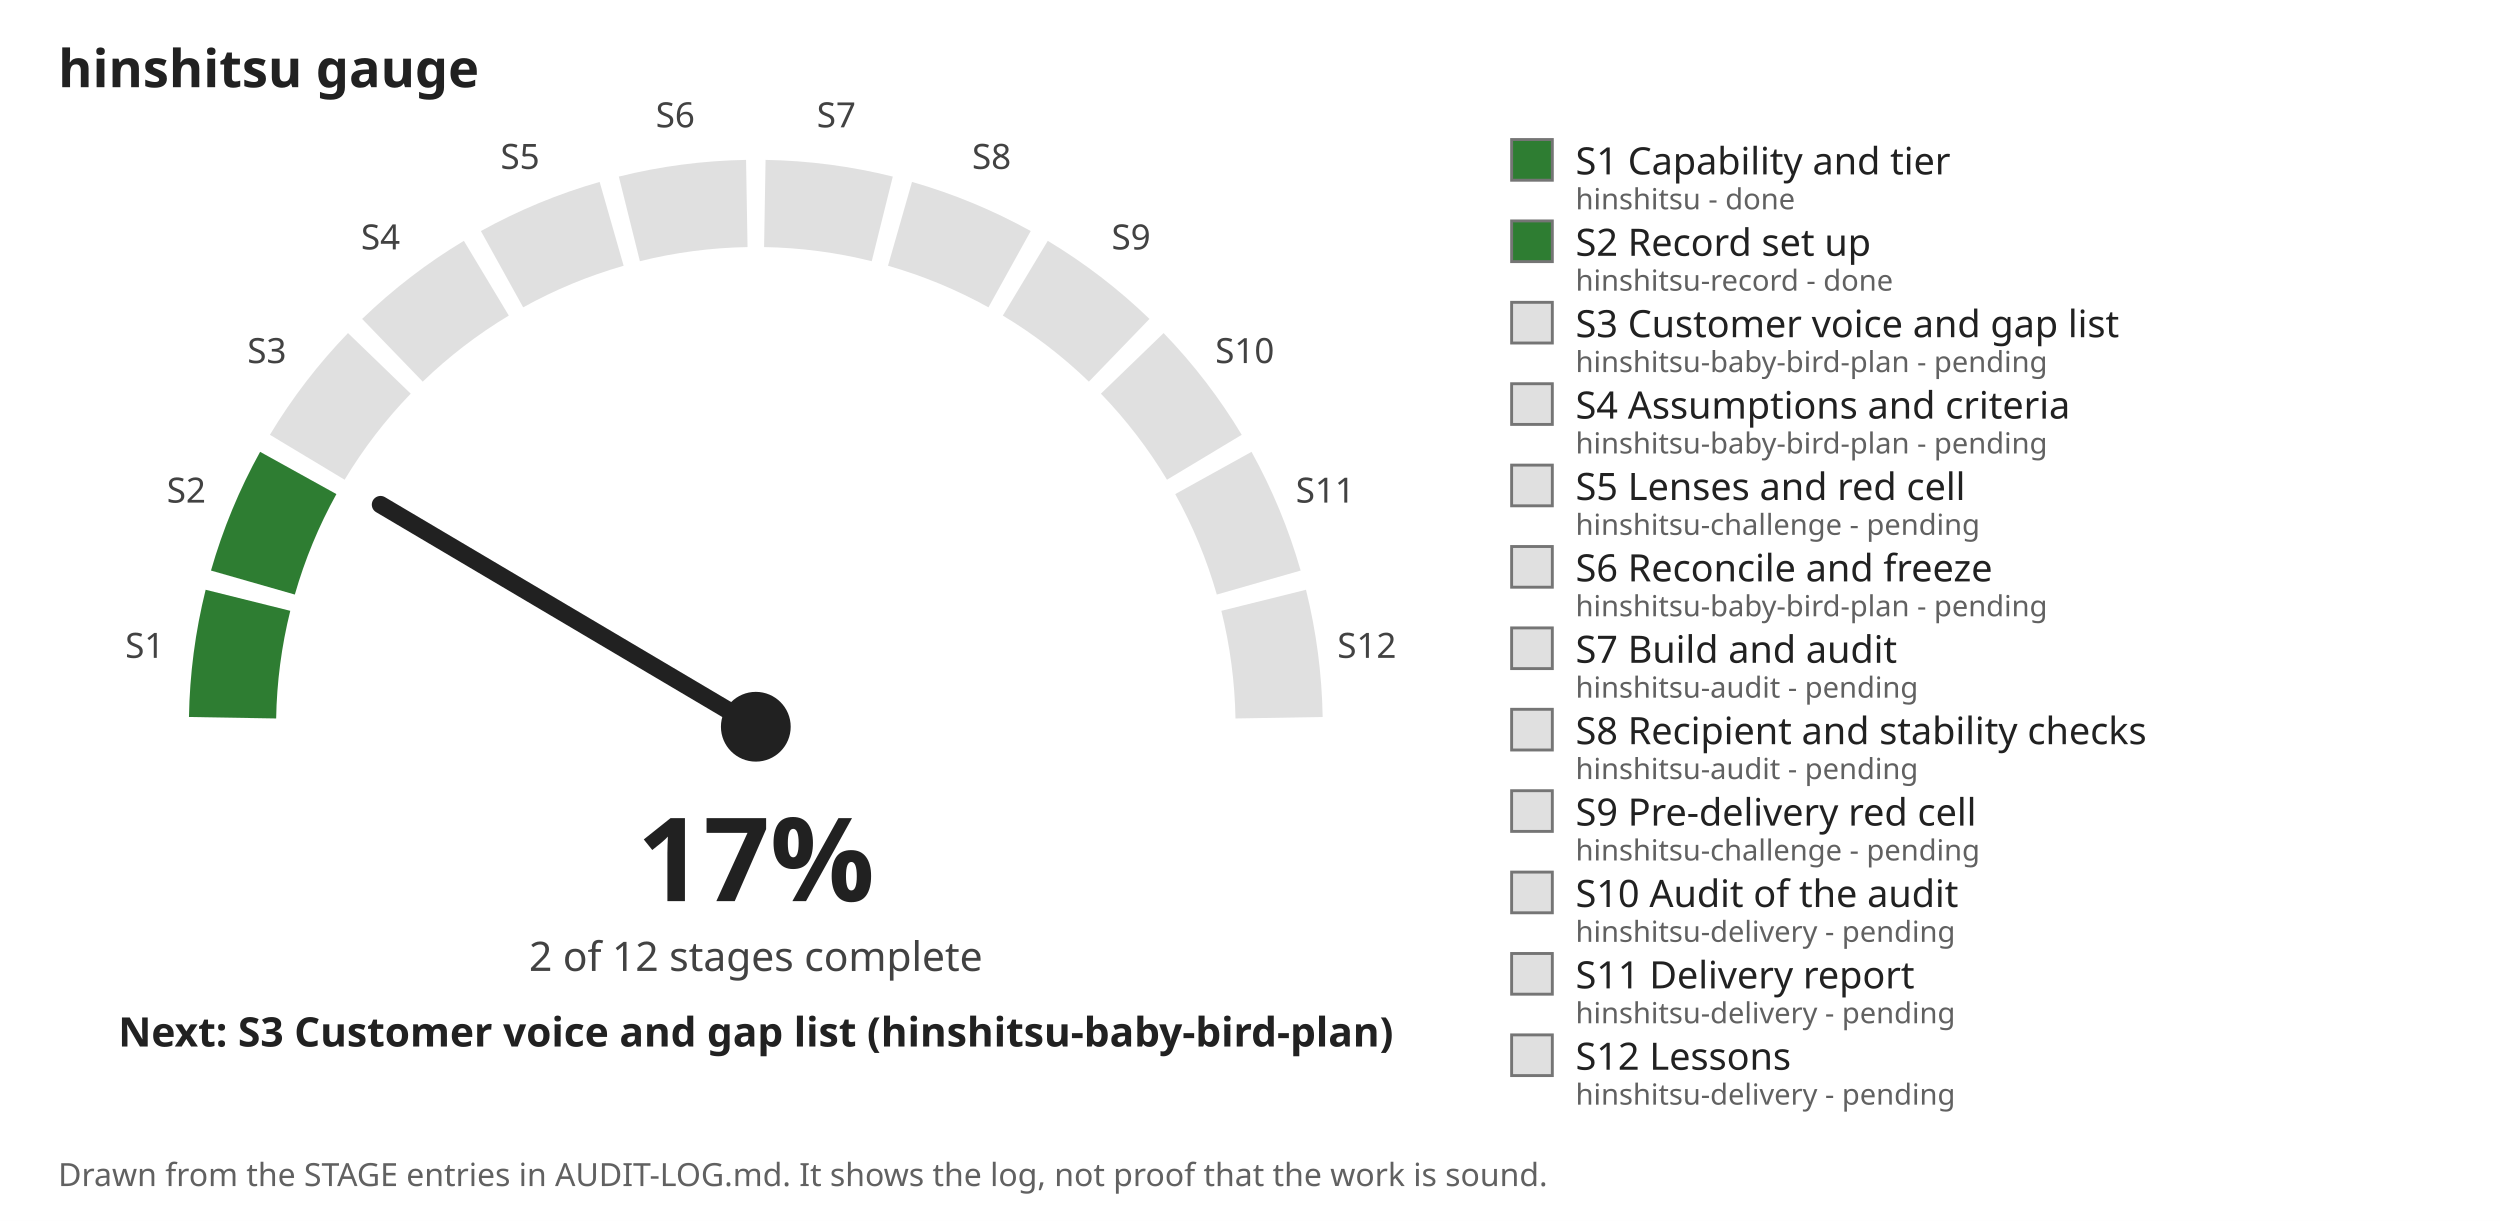
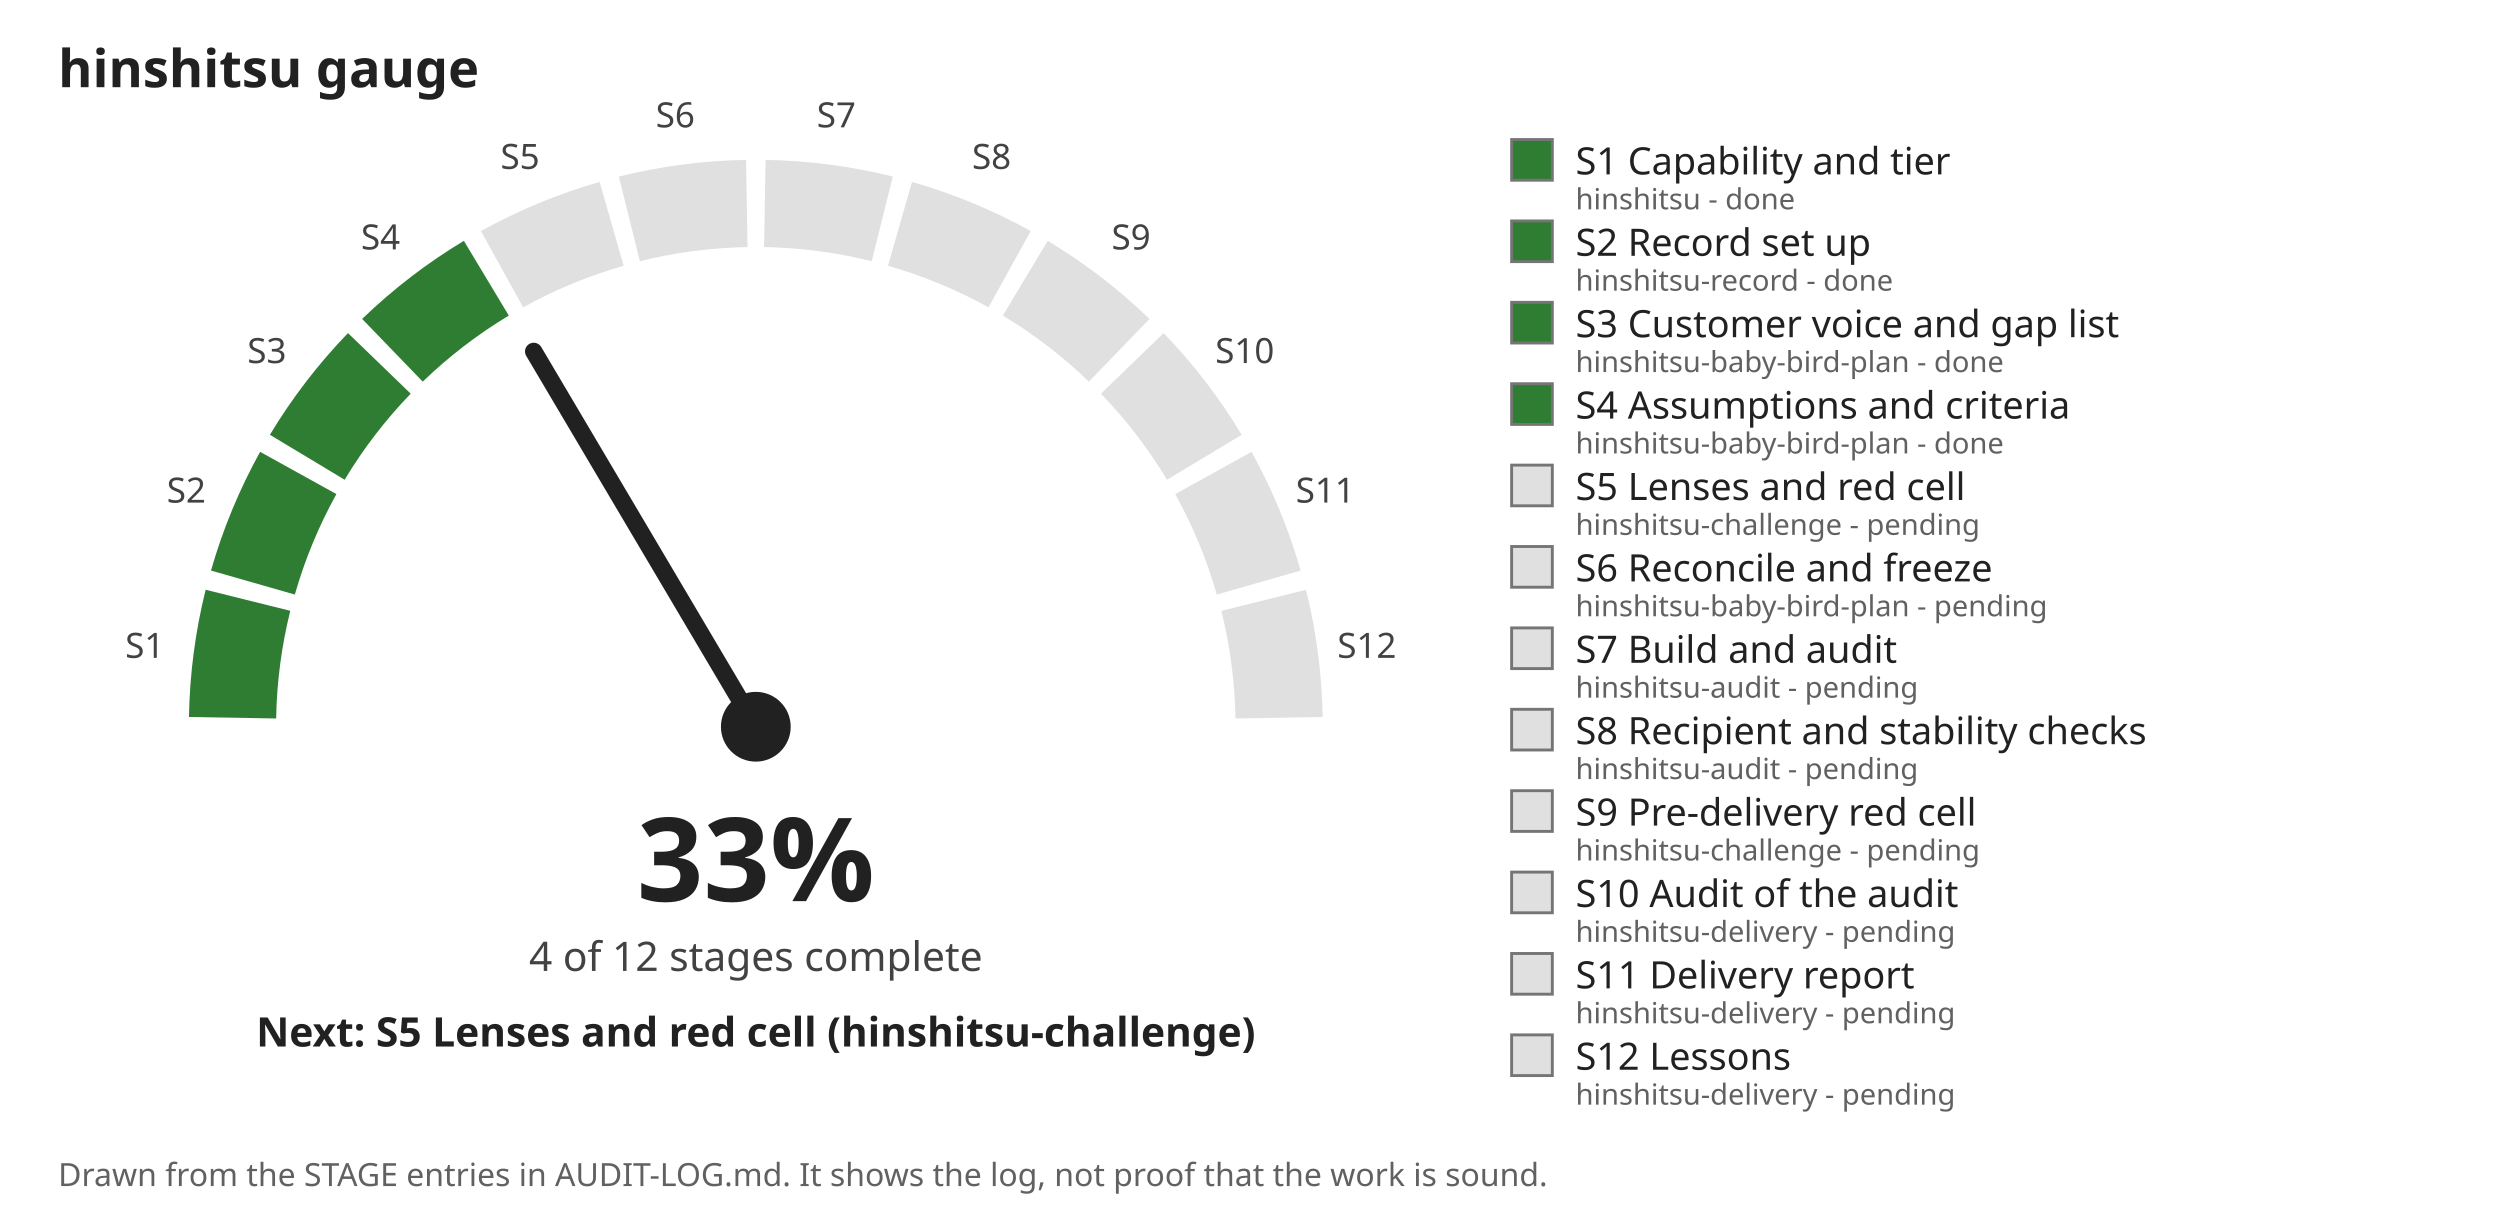
- <svg xmlns="http://www.w3.org/2000/svg" viewBox="0 0 860 420" width="860" height="420" role="img" aria-label="hinshitsu gauge: 17 percent, 2 of 12 stages complete">
+ <svg xmlns="http://www.w3.org/2000/svg" viewBox="0 0 860 420" width="860" height="420" role="img" aria-label="hinshitsu gauge: 33 percent, 4 of 12 stages complete">
  <rect width="860" height="420" fill="#ffffff" />
  <text x="20" y="30" font-family="sans-serif" font-size="18" font-weight="bold" fill="#212121">hinshitsu gauge</text>
  <path d="M 80.0 246.9 A 180 180 0 0 1 85.3 206.5" fill="none" stroke="#2e7d32" stroke-width="30" />
  <text x="49.8" y="226.3" font-family="sans-serif" font-size="12" text-anchor="middle" fill="#424242">S1</text>
  <path d="M 87.0 200.4 A 180 180 0 0 1 102.6 162.7" fill="none" stroke="#2e7d32" stroke-width="30" />
  <text x="64.1" y="172.9" font-family="sans-serif" font-size="12" text-anchor="middle" fill="#424242">S2</text>
-   <path d="M 105.7 157.3 A 180 180 0 0 1 130.5 125.0" fill="none" stroke="#e0e0e0" stroke-width="30" />
+   <path d="M 105.7 157.3 A 180 180 0 0 1 130.5 125.0" fill="none" stroke="#2e7d32" stroke-width="30" />
  <text x="91.8" y="124.9" font-family="sans-serif" font-size="12" text-anchor="middle" fill="#424242">S3</text>
-   <path d="M 135.0 120.5 A 180 180 0 0 1 167.3 95.7" fill="none" stroke="#e0e0e0" stroke-width="30" />
+   <path d="M 135.0 120.5 A 180 180 0 0 1 167.3 95.7" fill="none" stroke="#2e7d32" stroke-width="30" />
  <text x="130.9" y="85.8" font-family="sans-serif" font-size="12" text-anchor="middle" fill="#424242">S4</text>
  <path d="M 172.7 92.6 A 180 180 0 0 1 210.4 77.0" fill="none" stroke="#e0e0e0" stroke-width="30" />
  <text x="178.9" y="58.1" font-family="sans-serif" font-size="12" text-anchor="middle" fill="#424242">S5</text>
  <path d="M 216.5 75.3 A 180 180 0 0 1 256.9 70.0" fill="none" stroke="#e0e0e0" stroke-width="30" />
  <text x="232.3" y="43.8" font-family="sans-serif" font-size="12" text-anchor="middle" fill="#424242">S6</text>
  <path d="M 263.1 70.0 A 180 180 0 0 1 303.5 75.3" fill="none" stroke="#e0e0e0" stroke-width="30" />
  <text x="287.7" y="43.8" font-family="sans-serif" font-size="12" text-anchor="middle" fill="#424242">S7</text>
  <path d="M 309.6 77.0 A 180 180 0 0 1 347.3 92.6" fill="none" stroke="#e0e0e0" stroke-width="30" />
  <text x="341.1" y="58.1" font-family="sans-serif" font-size="12" text-anchor="middle" fill="#424242">S8</text>
  <path d="M 352.7 95.7 A 180 180 0 0 1 385.0 120.5" fill="none" stroke="#e0e0e0" stroke-width="30" />
  <text x="389.1" y="85.8" font-family="sans-serif" font-size="12" text-anchor="middle" fill="#424242">S9</text>
  <path d="M 389.5 125.0 A 180 180 0 0 1 414.3 157.3" fill="none" stroke="#e0e0e0" stroke-width="30" />
  <text x="428.2" y="124.9" font-family="sans-serif" font-size="12" text-anchor="middle" fill="#424242">S10</text>
  <path d="M 417.4 162.7 A 180 180 0 0 1 433.0 200.4" fill="none" stroke="#e0e0e0" stroke-width="30" />
  <text x="455.9" y="172.9" font-family="sans-serif" font-size="12" text-anchor="middle" fill="#424242">S11</text>
  <path d="M 434.7 206.5 A 180 180 0 0 1 440.0 246.9" fill="none" stroke="#e0e0e0" stroke-width="30" />
  <text x="470.2" y="226.3" font-family="sans-serif" font-size="12" text-anchor="middle" fill="#424242">S12</text>
-   <line x1="260.0" y1="250.0" x2="130.9" y2="173.6" stroke="#212121" stroke-width="6" stroke-linecap="round" />
+   <line x1="260.0" y1="250.0" x2="183.6" y2="120.9" stroke="#212121" stroke-width="6" stroke-linecap="round" />
  <circle cx="260.0" cy="250.0" r="12" fill="#212121" />
-   <text x="260.0" y="310.0" font-family="sans-serif" font-size="40" font-weight="bold" text-anchor="middle" fill="#212121">17%</text>
-   <text x="260.0" y="334.0" font-family="sans-serif" font-size="14" text-anchor="middle" fill="#424242">2 of 12 stages complete</text>
-   <text x="260.0" y="360.0" font-family="sans-serif" font-size="14" font-weight="bold" text-anchor="middle" fill="#212121">Next: S3 Customer voice and gap list (hinshitsu-baby-bird-plan)</text>
+   <text x="260.0" y="310.0" font-family="sans-serif" font-size="40" font-weight="bold" text-anchor="middle" fill="#212121">33%</text>
+   <text x="260.0" y="334.0" font-family="sans-serif" font-size="14" text-anchor="middle" fill="#424242">4 of 12 stages complete</text>
+   <text x="260.0" y="360.0" font-family="sans-serif" font-size="14" font-weight="bold" text-anchor="middle" fill="#212121">Next: S5 Lenses and red cell (hinshitsu-challenge)</text>
  <rect x="520" y="48" width="14" height="14" fill="#2e7d32" stroke="#757575" />
  <text x="542" y="60" font-family="sans-serif" font-size="13" font-weight="normal" fill="#212121">S1 Capability and tier</text>
  <text x="542" y="72" font-family="sans-serif" font-size="10" fill="#616161">hinshitsu - done</text>
  <rect x="520" y="76" width="14" height="14" fill="#2e7d32" stroke="#757575" />
  <text x="542" y="88" font-family="sans-serif" font-size="13" font-weight="normal" fill="#212121">S2 Record set up</text>
  <text x="542" y="100" font-family="sans-serif" font-size="10" fill="#616161">hinshitsu-record - done</text>
-   <rect x="520" y="104" width="14" height="14" fill="#e0e0e0" stroke="#757575" />
+   <rect x="520" y="104" width="14" height="14" fill="#2e7d32" stroke="#757575" />
  <text x="542" y="116" font-family="sans-serif" font-size="13" font-weight="normal" fill="#212121">S3 Customer voice and gap list</text>
-   <text x="542" y="128" font-family="sans-serif" font-size="10" fill="#616161">hinshitsu-baby-bird-plan - pending</text>
-   <rect x="520" y="132" width="14" height="14" fill="#e0e0e0" stroke="#757575" />
+   <text x="542" y="128" font-family="sans-serif" font-size="10" fill="#616161">hinshitsu-baby-bird-plan - done</text>
+   <rect x="520" y="132" width="14" height="14" fill="#2e7d32" stroke="#757575" />
  <text x="542" y="144" font-family="sans-serif" font-size="13" font-weight="normal" fill="#212121">S4 Assumptions and criteria</text>
-   <text x="542" y="156" font-family="sans-serif" font-size="10" fill="#616161">hinshitsu-baby-bird-plan - pending</text>
+   <text x="542" y="156" font-family="sans-serif" font-size="10" fill="#616161">hinshitsu-baby-bird-plan - done</text>
  <rect x="520" y="160" width="14" height="14" fill="#e0e0e0" stroke="#757575" />
  <text x="542" y="172" font-family="sans-serif" font-size="13" font-weight="normal" fill="#212121">S5 Lenses and red cell</text>
  <text x="542" y="184" font-family="sans-serif" font-size="10" fill="#616161">hinshitsu-challenge - pending</text>
  <rect x="520" y="188" width="14" height="14" fill="#e0e0e0" stroke="#757575" />
  <text x="542" y="200" font-family="sans-serif" font-size="13" font-weight="normal" fill="#212121">S6 Reconcile and freeze</text>
  <text x="542" y="212" font-family="sans-serif" font-size="10" fill="#616161">hinshitsu-baby-bird-plan - pending</text>
  <rect x="520" y="216" width="14" height="14" fill="#e0e0e0" stroke="#757575" />
  <text x="542" y="228" font-family="sans-serif" font-size="13" font-weight="normal" fill="#212121">S7 Build and audit</text>
  <text x="542" y="240" font-family="sans-serif" font-size="10" fill="#616161">hinshitsu-audit - pending</text>
  <rect x="520" y="244" width="14" height="14" fill="#e0e0e0" stroke="#757575" />
  <text x="542" y="256" font-family="sans-serif" font-size="13" font-weight="normal" fill="#212121">S8 Recipient and stability checks</text>
  <text x="542" y="268" font-family="sans-serif" font-size="10" fill="#616161">hinshitsu-audit - pending</text>
  <rect x="520" y="272" width="14" height="14" fill="#e0e0e0" stroke="#757575" />
  <text x="542" y="284" font-family="sans-serif" font-size="13" font-weight="normal" fill="#212121">S9 Pre-delivery red cell</text>
  <text x="542" y="296" font-family="sans-serif" font-size="10" fill="#616161">hinshitsu-challenge - pending</text>
  <rect x="520" y="300" width="14" height="14" fill="#e0e0e0" stroke="#757575" />
  <text x="542" y="312" font-family="sans-serif" font-size="13" font-weight="normal" fill="#212121">S10 Audit of the audit</text>
  <text x="542" y="324" font-family="sans-serif" font-size="10" fill="#616161">hinshitsu-delivery - pending</text>
  <rect x="520" y="328" width="14" height="14" fill="#e0e0e0" stroke="#757575" />
  <text x="542" y="340" font-family="sans-serif" font-size="13" font-weight="normal" fill="#212121">S11 Delivery report</text>
  <text x="542" y="352" font-family="sans-serif" font-size="10" fill="#616161">hinshitsu-delivery - pending</text>
  <rect x="520" y="356" width="14" height="14" fill="#e0e0e0" stroke="#757575" />
  <text x="542" y="368" font-family="sans-serif" font-size="13" font-weight="normal" fill="#212121">S12 Lessons</text>
  <text x="542" y="380" font-family="sans-serif" font-size="10" fill="#616161">hinshitsu-delivery - pending</text>
  <text x="20" y="408" font-family="sans-serif" font-size="11" fill="#616161">Drawn from the STAGE entries in AUDIT-LOG.md. It shows the log, not proof that the work is sound.</text>
</svg>
